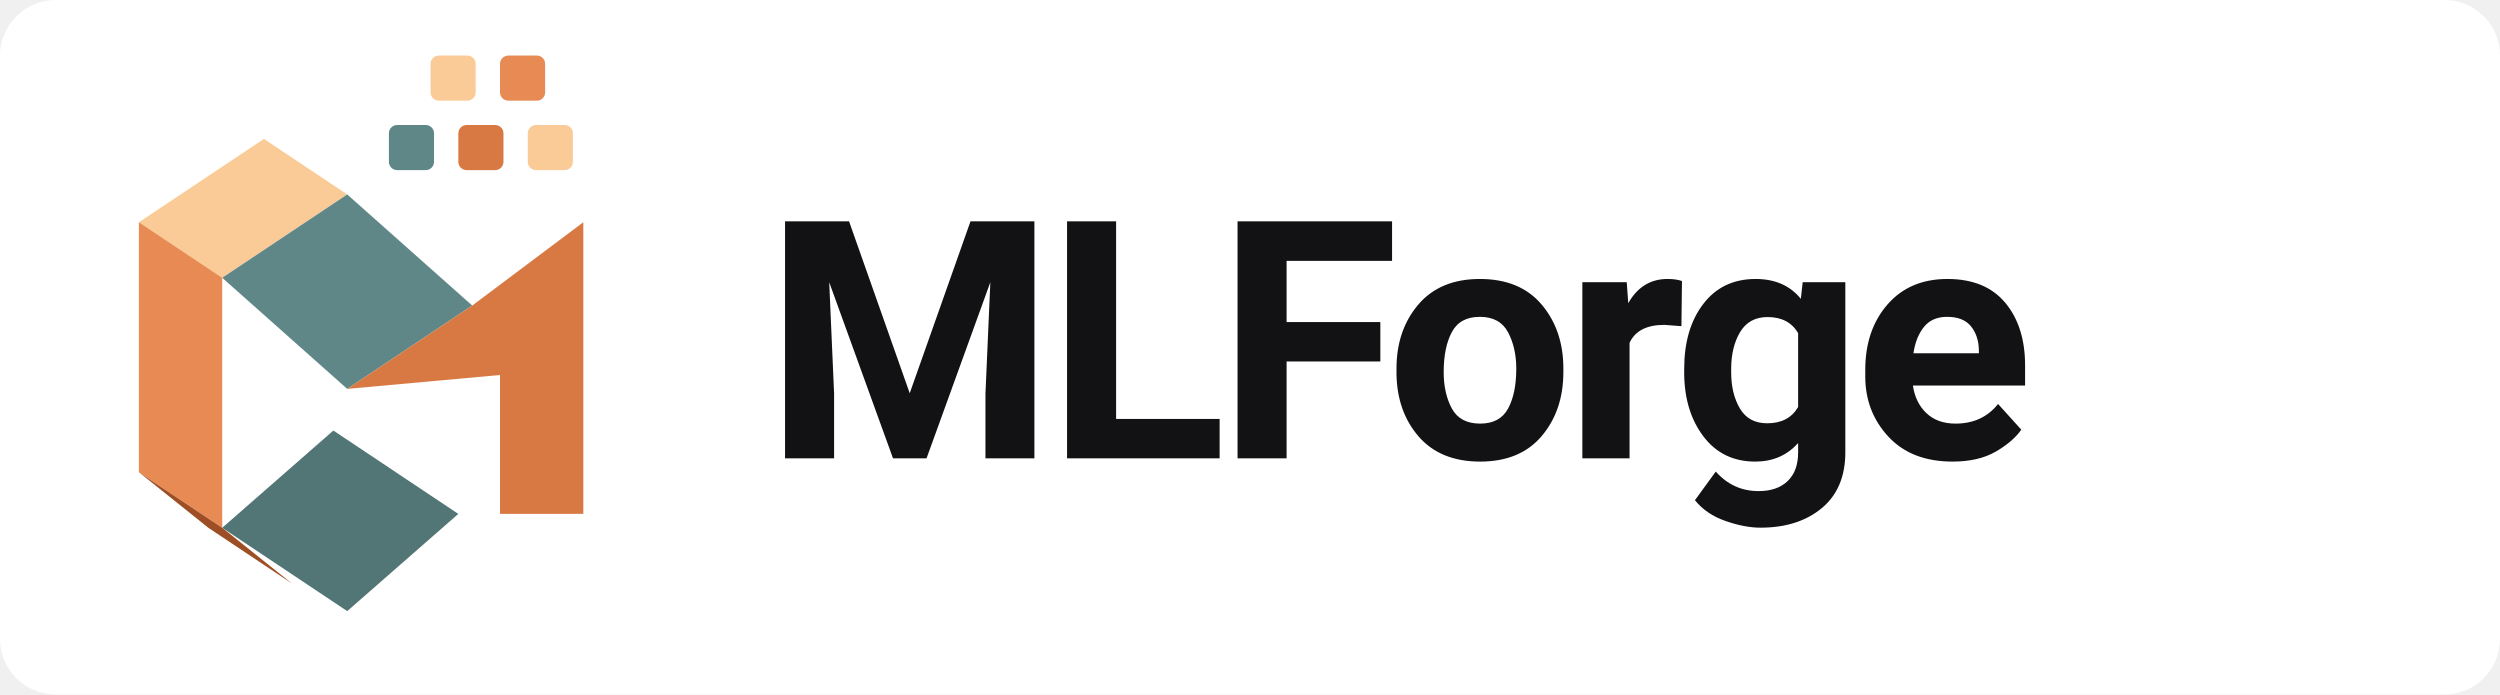
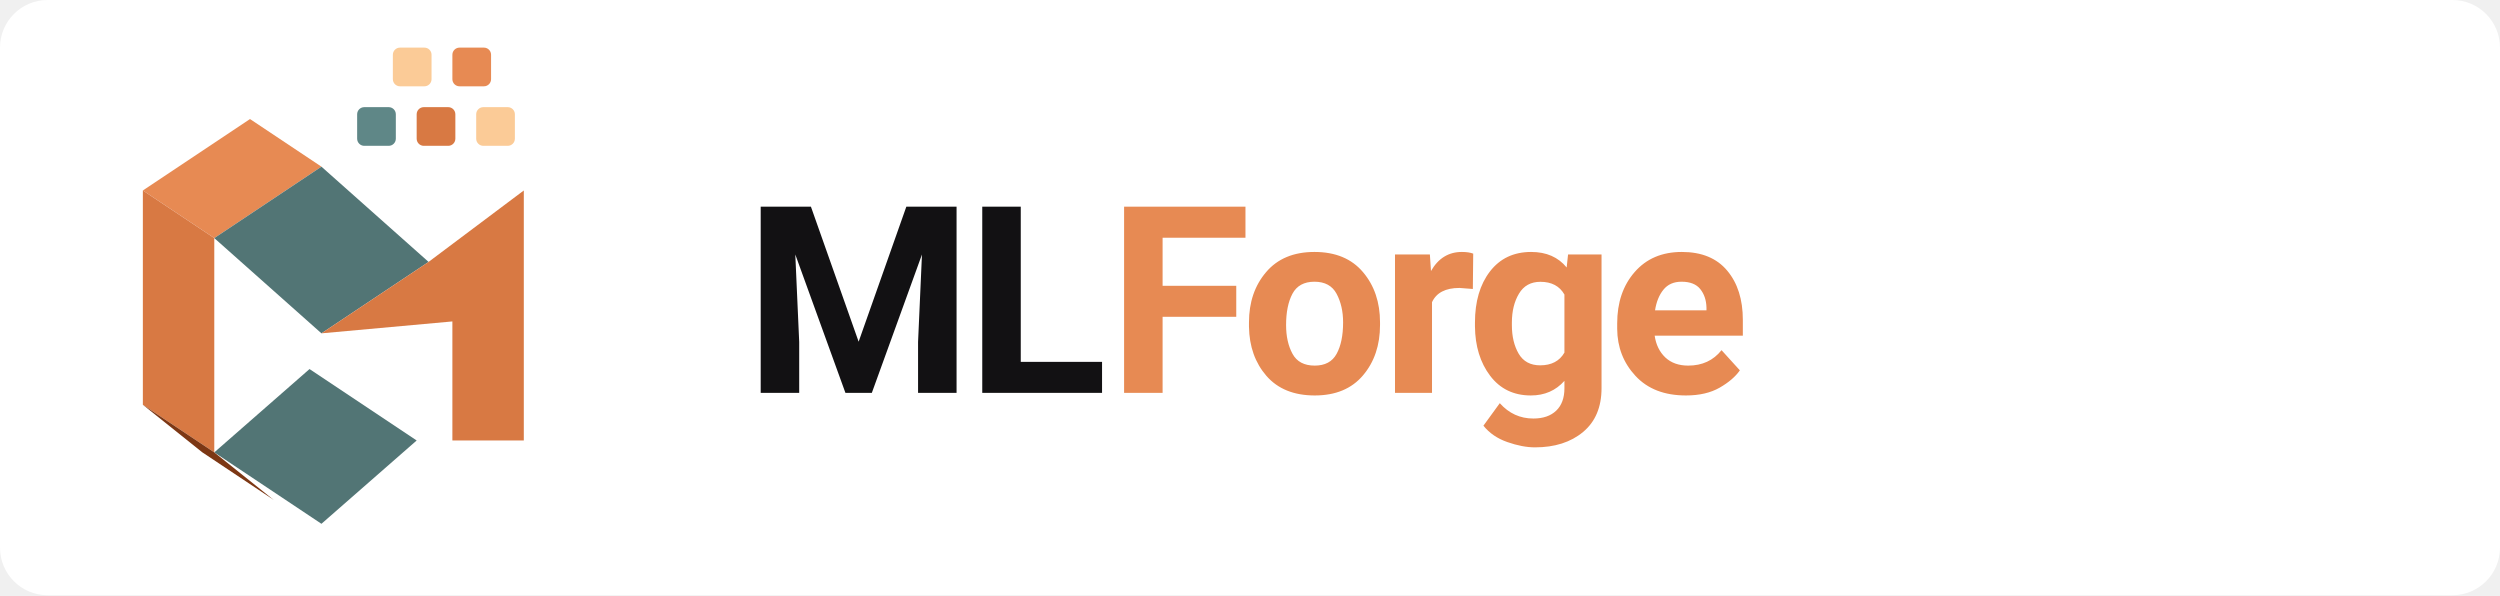
- <svg xmlns="http://www.w3.org/2000/svg" viewBox="0 0 360 100" width="360" height="100" fill="none">
-   <rect width="360" height="100" fill="#ffffff" rx="8" />
-   <g transform="translate(6, 0)">
-     <path d="M 14,32 L 32,20 L 44,28 L 26,40 Z" fill="#fbcb97" />
-     <path d="M 14,32 L 26,40 L 26,76 L 14,68 Z" fill="#e78a53" />
-     <path d="M 26,40 L 44,28 L 62,44 L 44,56 Z" fill="#5f8787" />
+ <svg xmlns="http://www.w3.org/2000/svg" viewBox="0 0 420 100" width="420" height="100">
+   <defs>
+     <linearGradient id="gradPillarLeft" x1="0%" y1="0%" x2="100%" y2="100%">
+       <stop offset="0%" stop-color="#fbcb97" />
+       <stop offset="100%" stop-color="#e78a53" />
+     </linearGradient>
+     <linearGradient id="gradCrucible" x1="0%" y1="0%" x2="0%" y2="100%">
+       <stop offset="0%" stop-color="#5f8787" />
+       <stop offset="100%" stop-color="#527575" />
+     </linearGradient>
+     <linearGradient id="gradPillarRight" x1="0%" y1="0%" x2="100%" y2="100%">
+       <stop offset="0%" stop-color="#e78a53" />
+       <stop offset="100%" stop-color="#d87943" />
+     </linearGradient>
+     <linearGradient id="gradWordForge" x1="0%" y1="0%" x2="100%" y2="0%">
+       <stop offset="0%" stop-color="#5f8787" />
+       <stop offset="55%" stop-color="#e78a53" />
+       <stop offset="100%" stop-color="#fbcb97" />
+     </linearGradient>
+   </defs>
+   <rect width="420" height="100" fill="#ffffff" rx="8" />
+   <g transform="translate(10, 0)">
+     <path d="M 14,32 L 32,20 L 44,28 L 26,40 Z" fill="#e78a53" />
+     <path d="M 14,32 L 26,40 L 26,76 L 14,68 Z" fill="#d87943" />
+     <path d="M 26,40 L 44,28 L 62,44 L 44,56 Z" fill="#527575" />
    <path d="M 26,76 L 44,88 L 60,74 L 42,62 Z" fill="#527575" />
    <path d="M 62,44 L 78,32 L 78,74 L 66,74 L 66,54 L 44,56 Z" fill="#d87943" />
-     <path d="M 14,68 L 26,76 L 36,84 L 24,76 Z" fill="#9e4e24" />
+     <path d="M 14,68 L 26,76 L 36,84 L 24,76 Z" fill="#7c3714" />
    <rect x="56" y="8" width="6.5" height="6.5" rx="1.2" fill="#fbcb97" />
    <rect x="66" y="8" width="6.5" height="6.5" rx="1.2" fill="#e78a53" />
    <rect x="50" y="18" width="6.5" height="6.5" rx="1.2" fill="#5f8787" />
    <rect x="60" y="18" width="6.5" height="6.5" rx="1.2" fill="#d87943" />
    <rect x="70" y="18" width="6.5" height="6.5" rx="1.2" fill="#fbcb97" />
  </g>
-   <text x="110" y="66" font-family="'Geist Sans', -apple-system, BlinkMacSystemFont, 'Segoe UI', Roboto, sans-serif" font-weight="700" font-size="48" fill="#121113" letter-spacing="-0.03em">MLForge</text>
+   <text x="125" y="66" font-family="'Geist Sans', -apple-system, BlinkMacSystemFont, 'Segoe UI', Roboto, sans-serif" font-weight="700" font-size="44" fill="#121113" letter-spacing="-0.03em">ML<tspan fill="#e78a53">Forge</tspan>
+   </text>
</svg>
